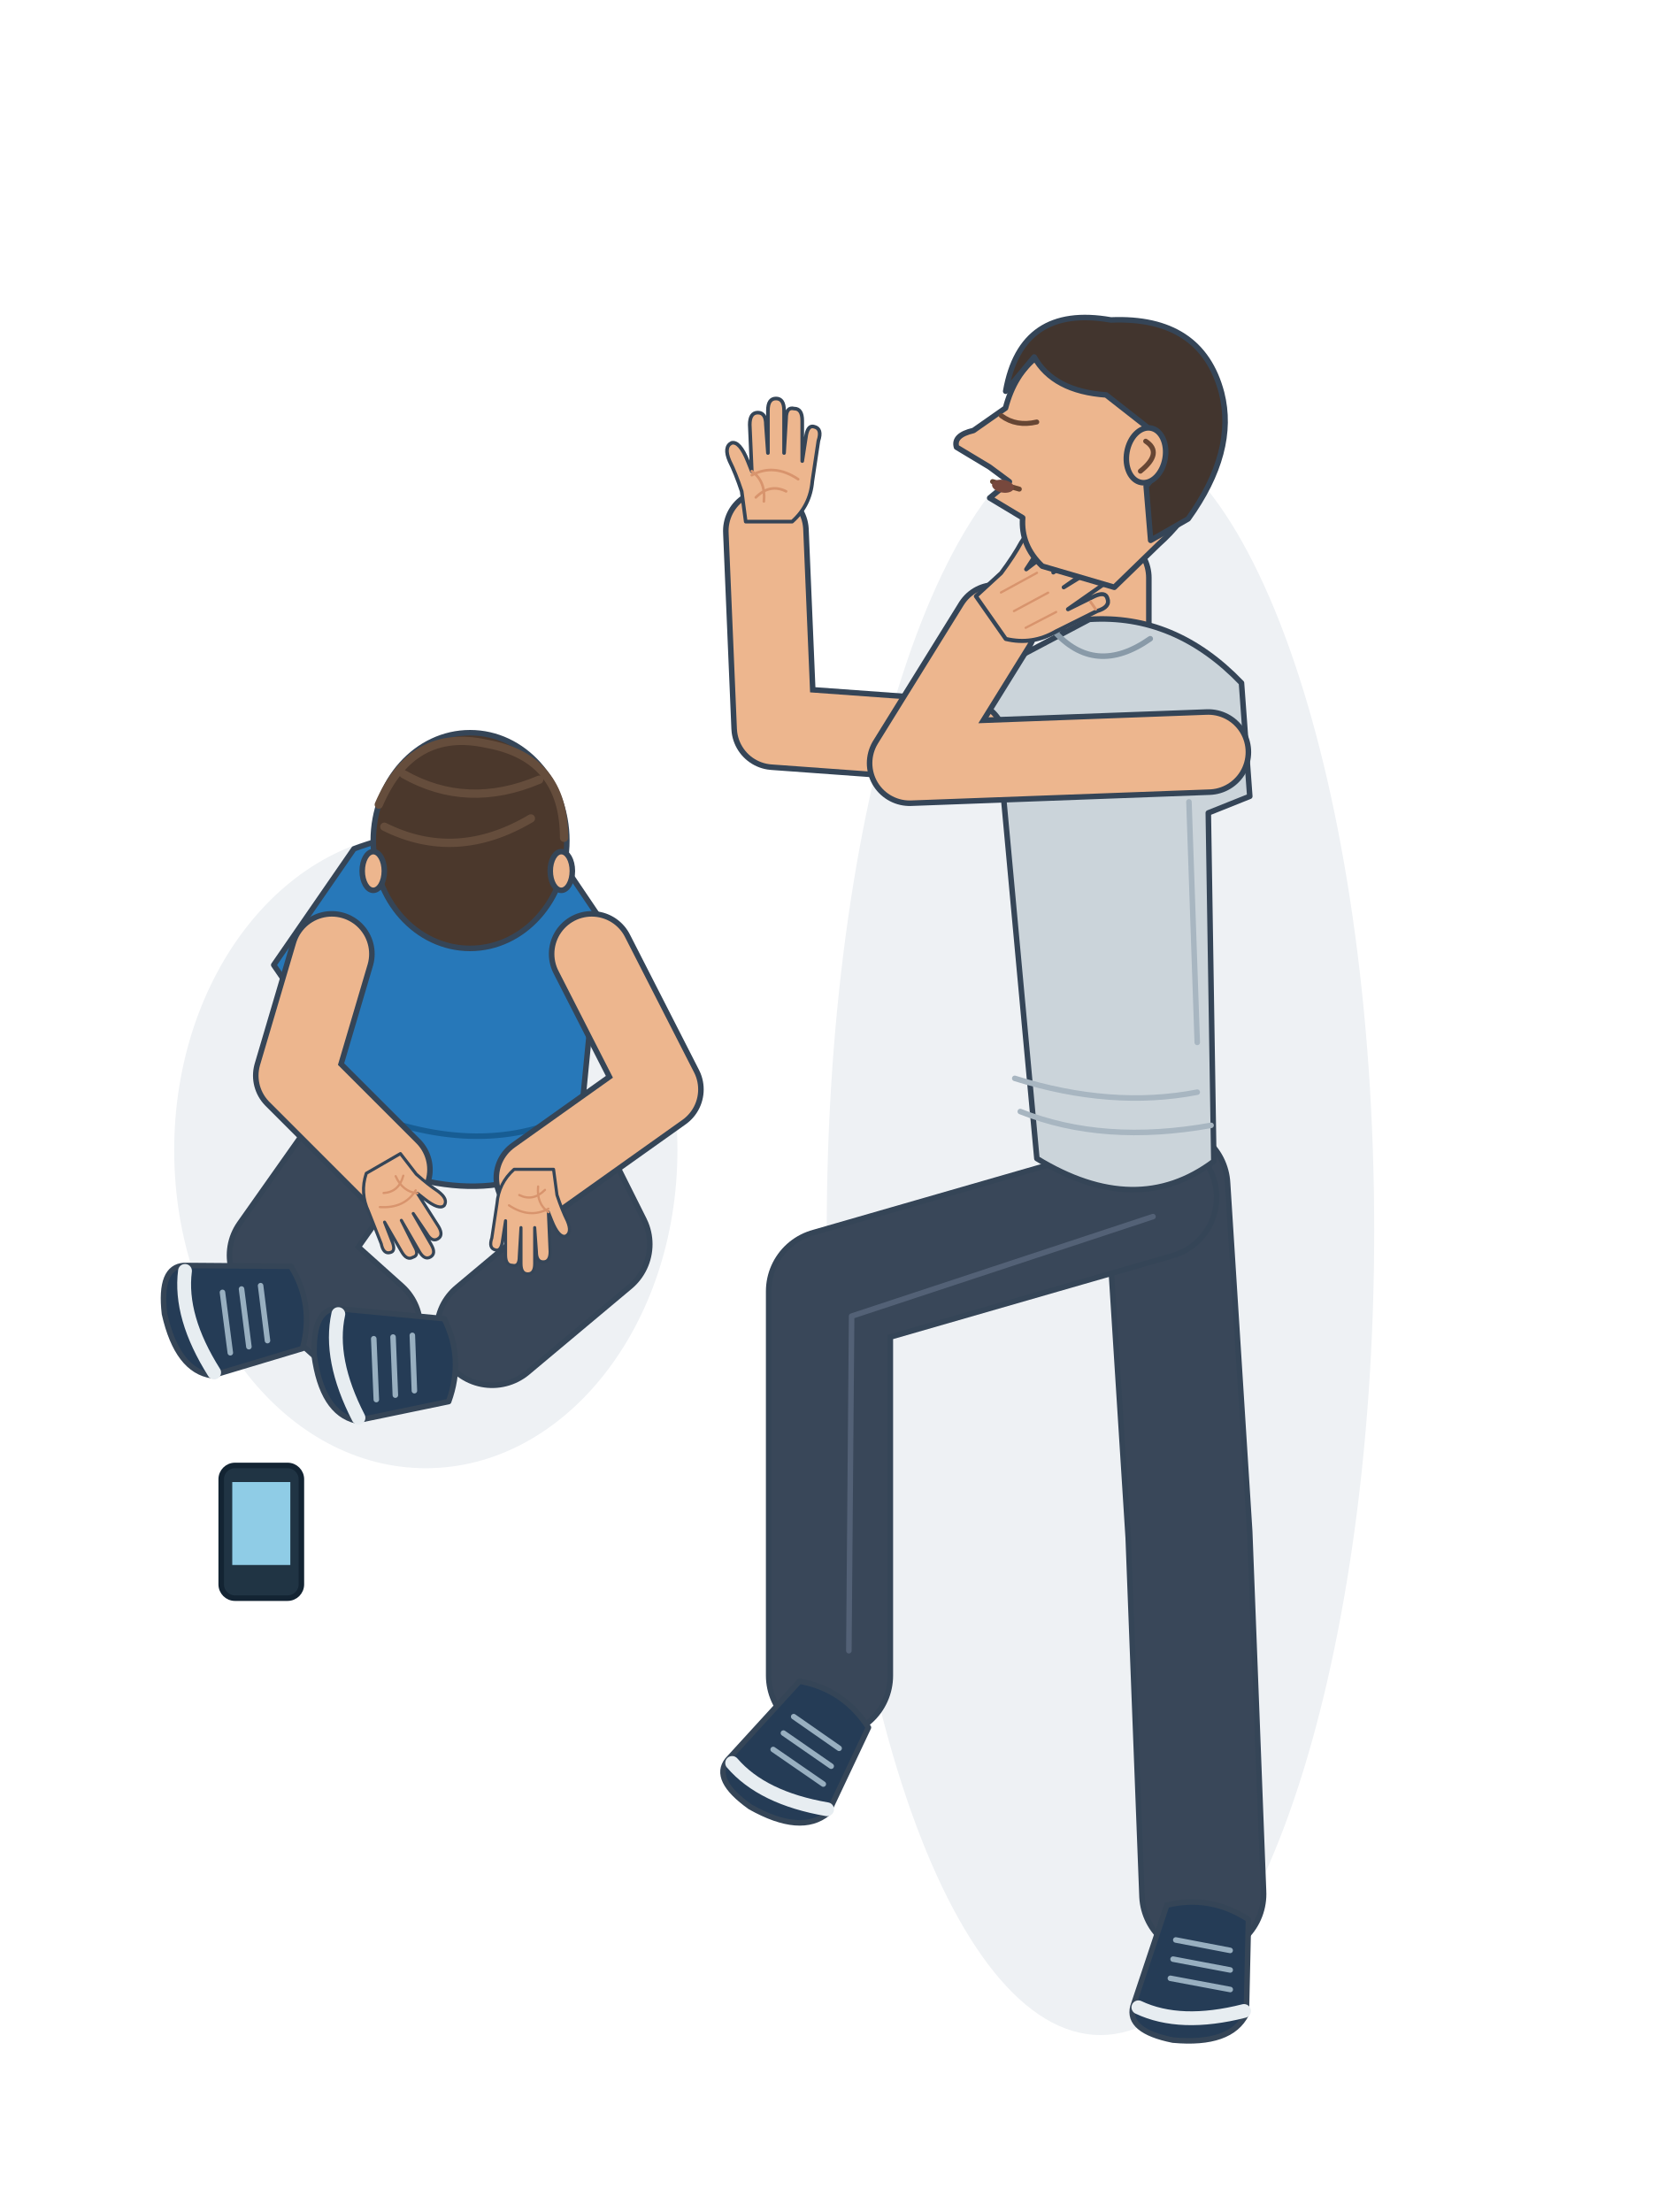
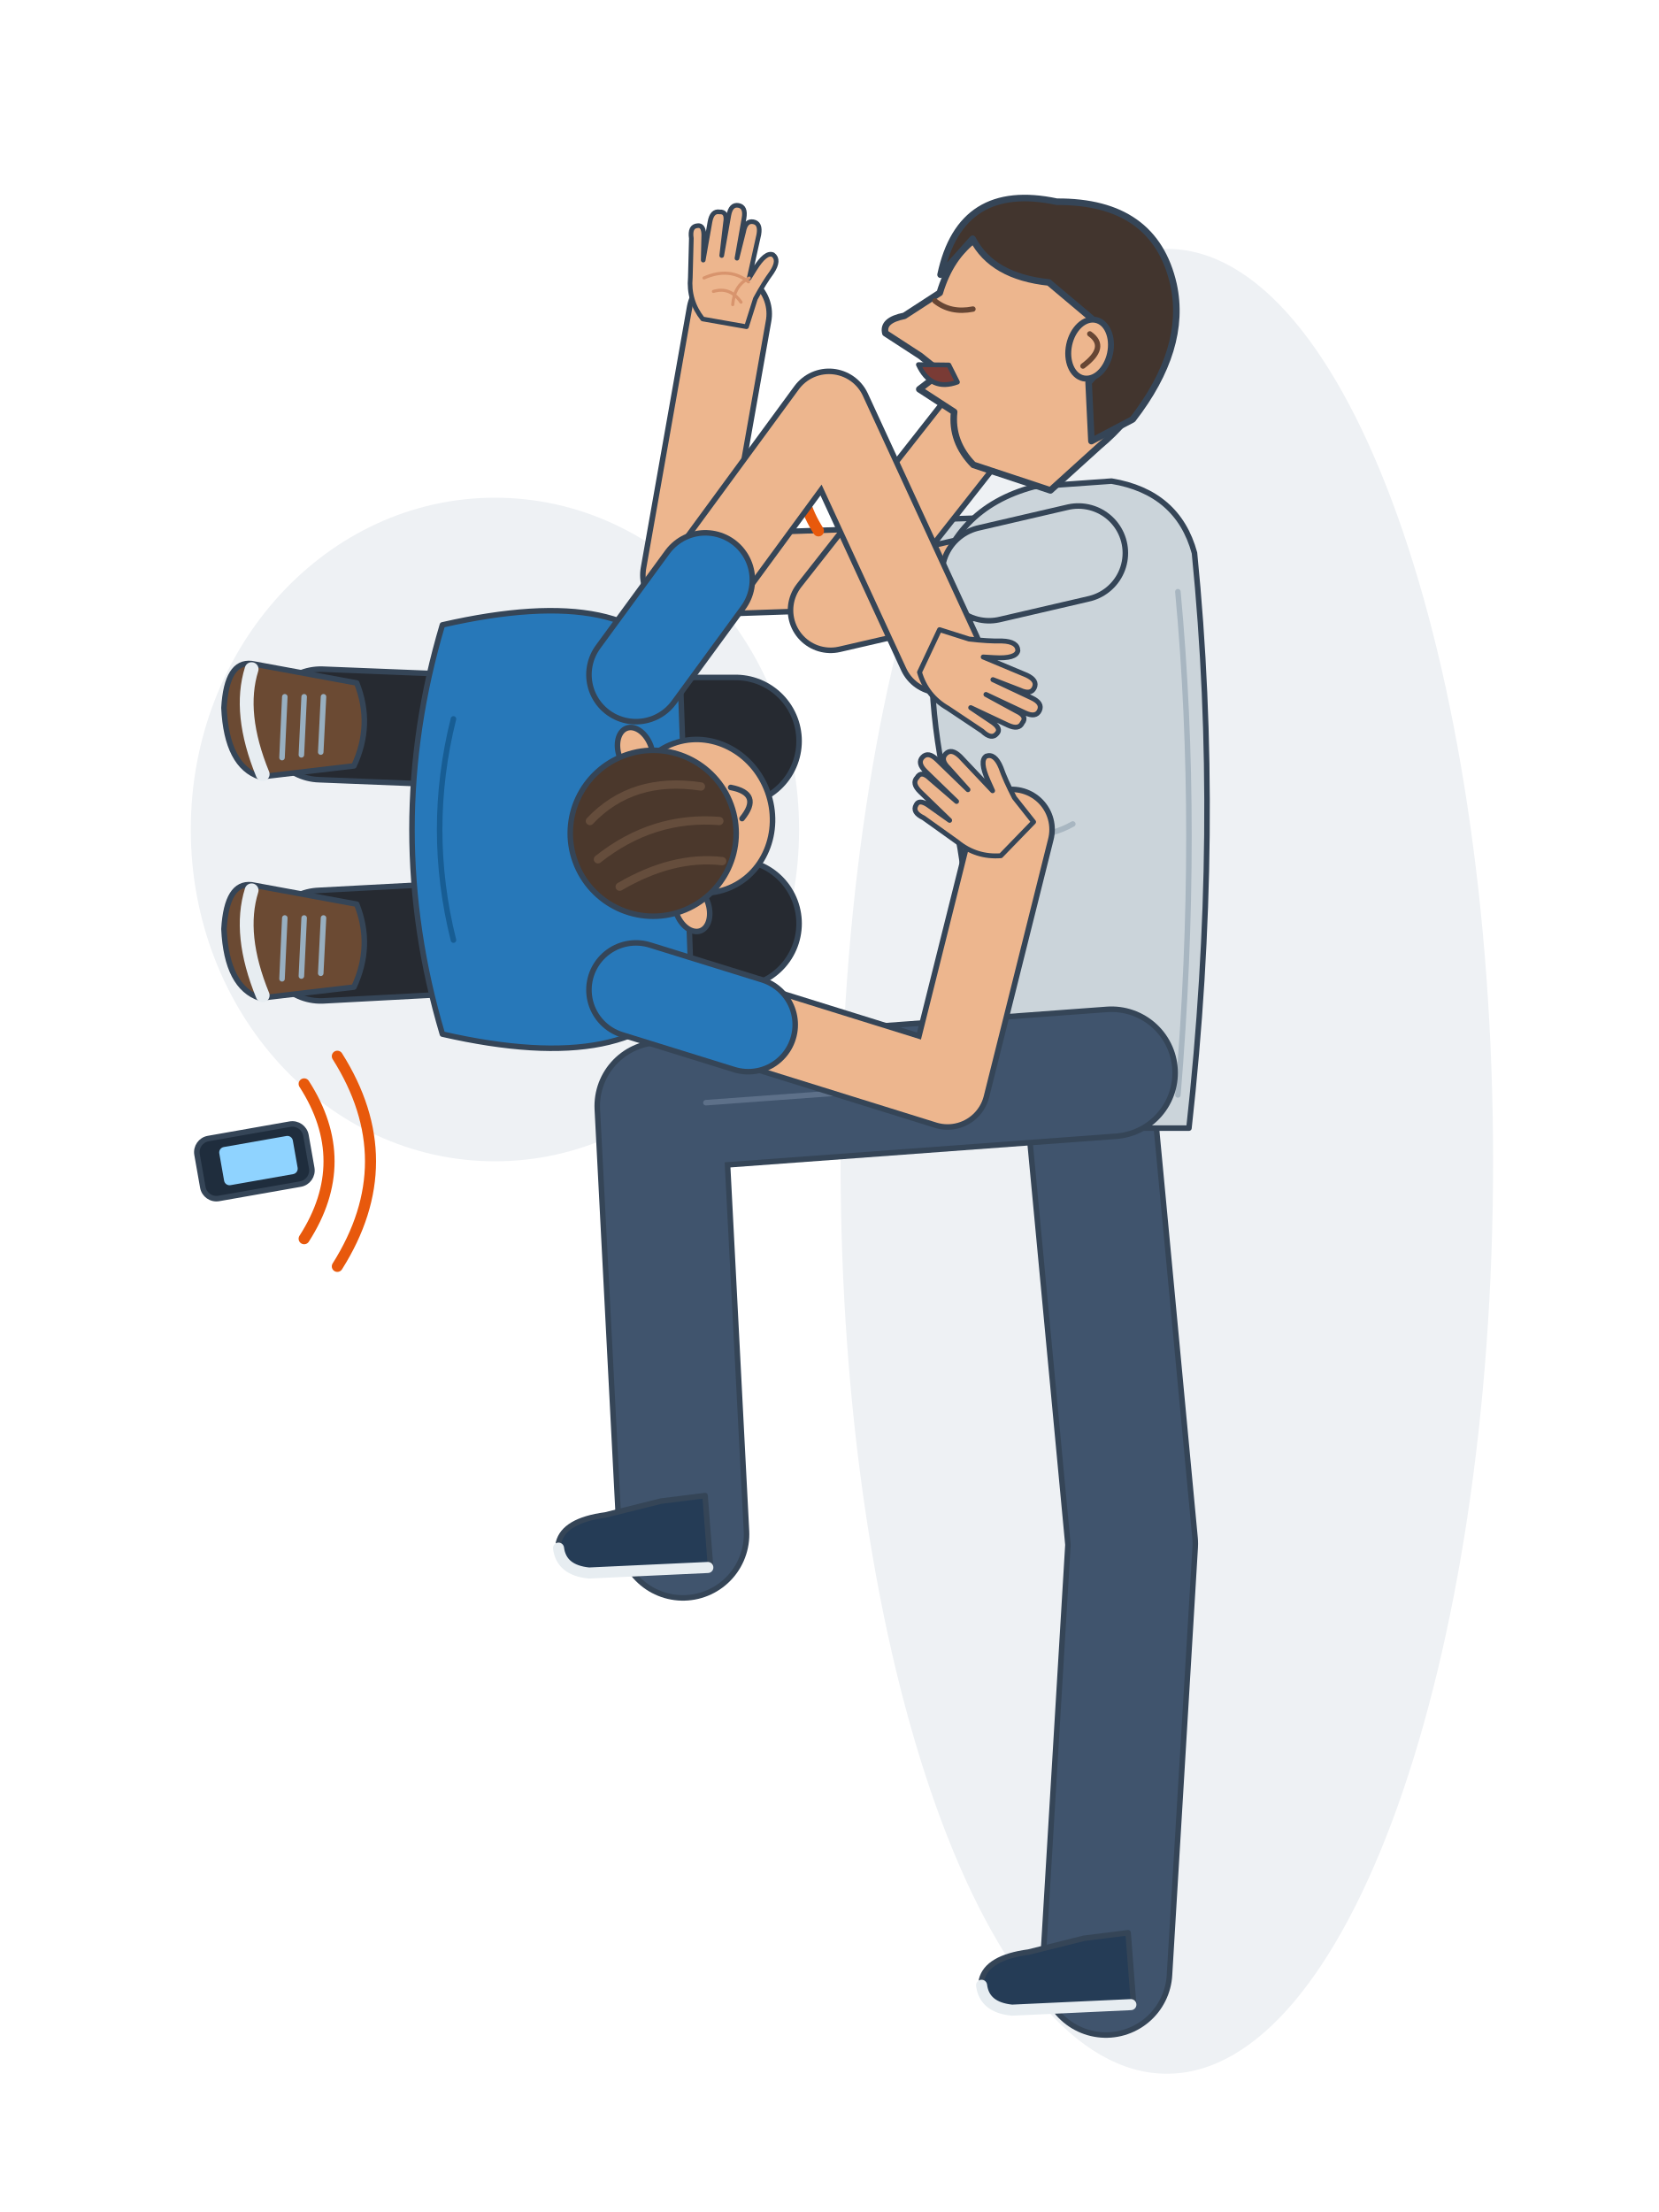
<svg xmlns="http://www.w3.org/2000/svg" width="600" height="800" viewBox="0 0 600 800" role="img">
  <rect width="600" height="800" fill="white" />
-   <ellipse cx="398" cy="445" rx="99" ry="291" fill="#eef1f4" stroke="none" stroke-width="2" />
-   <ellipse cx="154" cy="416" rx="91" ry="115" fill="#eef1f4" stroke="none" stroke-width="2" />
-   <path d="M400 209 L400 243" fill="none" stroke="#354557" stroke-width="33" stroke-linecap="round" stroke-linejoin="round" />
-   <path d="M400 209 L400 243" fill="none" stroke="#edb68e" stroke-width="29" stroke-linecap="round" stroke-linejoin="round" />
-   <path d="M422 429 L430 555 L435 685" fill="none" stroke="#354557" stroke-width="46" stroke-linecap="round" stroke-linejoin="round" />
-   <path d="M422 429 L430 555 L435 685" fill="none" stroke="#394759" stroke-width="42" stroke-linecap="round" stroke-linejoin="round" />
-   <g transform="translate(435 704) rotate(8)">
-     <path d="M-15 -13 Q0 -19 15 -12 L19 22 Q15 34 -6 35 Q-23 34 -22 25 Z" fill="#253c56" stroke="#354557" stroke-width="2" stroke-linecap="round" stroke-linejoin="round" />
-     <path d="M-20 25 Q-4 30 18 21" fill="none" stroke="#e7edf1" stroke-width="5" stroke-linecap="round" stroke-linejoin="round" />
-     <path d="M-10 -1 L10 0 M-10 6 L11 7 M-10 13 L12 14" fill="none" stroke="#98afc0" stroke-width="2" stroke-linecap="round" stroke-linejoin="round" />
+   <ellipse cx="422" cy="420" rx="118" ry="330" fill="#eef1f4" stroke="none" stroke-width="2" />
+   <ellipse cx="179" cy="300" rx="110" ry="120" fill="#eef1f4" stroke="none" stroke-width="2" />
+   <g transform="translate(22 0)">
+     <path d="M372 396 L387.3 558.3 L378 713" fill="none" stroke="#354557" stroke-width="48" stroke-linecap="round" stroke-linejoin="round" />
+     <path d="M372 396 L387.3 558.3 L378 713" fill="none" stroke="#40546d" stroke-width="44" stroke-linecap="round" stroke-linejoin="round" />
+     <g transform="translate(378 713) rotate(0)">
+       <path d="M8 -14 L10 12 L-34 14 Q-46 13 -45 3 Q-43 -5 -28 -7 L-8 -12 Z" fill="#253c56" stroke="#354557" stroke-width="2" stroke-linecap="round" stroke-linejoin="round" />
+       <path d="M9 12 L-34 14 Q-44 13 -45 5" fill="none" stroke="#e7edf1" stroke-width="4" stroke-linecap="round" stroke-linejoin="round" />
+     </g>
+     <path d="M343 204 L225 208 L241.7 113.5" fill="none" stroke="#354557" stroke-width="31" stroke-linecap="round" stroke-linejoin="round" />
+     <path d="M343 204 L225 208 L241.7 113.5" fill="none" stroke="#edb68e" stroke-width="27" stroke-linecap="round" stroke-linejoin="round" />
+     <path d="M343 204 L300.5 205.4" fill="none" stroke="#354557" stroke-width="36" stroke-linecap="round" stroke-linejoin="round" />
+     <path d="M343 204 L300.5 205.4" fill="none" stroke="#cbd4da" stroke-width="32" stroke-linecap="round" stroke-linejoin="round" />
+     <g transform="translate(241.7 113.5) rotate(10) scale(-0.7 0.7)">
+       <path d="M-10 5 L-12 -10 Q-15 -19 -18 -25 Q-21 -32 -17 -34 Q-13 -35 -9 -25 L-7 -20 L-8 -43 Q-8 -49 -4 -49 Q0 -49 0 -43 L1 -29 L1 -50 Q1 -56 5 -56 Q9 -56 9 -50 L9 -29 L10 -46 Q10 -52 14 -51 Q18 -51 18 -45 L18 -25 L20 -38 Q21 -43 24 -42 Q28 -41 26 -35 L23 -15 Q22 -3 13 5 Z" fill="#edb68e" stroke="#354557" stroke-width="2.4" stroke-linecap="round" stroke-linejoin="round" />
+       <path d="M-7 -18 Q4 -24 16 -16 M-5 -7 Q2 -14 10 -10 M-7 -20 Q0 -15 -1 -5" fill="none" stroke="#d8946d" stroke-width="1.6" stroke-linecap="round" stroke-linejoin="round" />
+     </g>
+     <path d="M352 176 Q322 184 316 214 Q312 254 322 292 Q330 322 326 350 Q322 384 344 408 L408 408 Q420 300 410 200 Q404 178 380 174 Z" fill="#cbd4da" stroke="#354557" stroke-width="2" stroke-linecap="round" stroke-linejoin="round" />
+     <path d="M330 300 Q352 306 366 298 M404 214 Q412 300 404 396" fill="none" stroke="#a8b6c1" stroke-width="2" stroke-linecap="round" stroke-linejoin="round" />
+     <path d="M380 388 L217 400 L225 554.9" fill="none" stroke="#354557" stroke-width="48" stroke-linecap="round" stroke-linejoin="round" />
+     <path d="M380 388 L217 400 L225 554.9" fill="none" stroke="#40546d" stroke-width="44" stroke-linecap="round" stroke-linejoin="round" />
+     <g transform="translate(225 554.9) rotate(0)">
+       <path d="M8 -14 L10 12 L-34 14 Q-46 13 -45 3 Q-43 -5 -28 -7 L-8 -12 Z" fill="#253c56" stroke="#354557" stroke-width="2" stroke-linecap="round" stroke-linejoin="round" />
+       <path d="M9 12 L-34 14 Q-44 13 -45 5" fill="none" stroke="#e7edf1" stroke-width="4" stroke-linecap="round" stroke-linejoin="round" />
+     </g>
+     <path d="M323 392.2 L233.3 398.8" fill="none" stroke="#5d7089" stroke-width="2" stroke-linecap="round" stroke-linejoin="round" />
+     <path d="M368 200 L278.4 220.7 L334 150" fill="none" stroke="#354557" stroke-width="31" stroke-linecap="round" stroke-linejoin="round" />
+     <path d="M368 200 L278.4 220.7 L334 150" fill="none" stroke="#edb68e" stroke-width="27" stroke-linecap="round" stroke-linejoin="round" />
+     <path d="M368 200 L335.7 207.5" fill="none" stroke="#354557" stroke-width="36" stroke-linecap="round" stroke-linejoin="round" />
+     <path d="M368 200 L335.7 207.5" fill="none" stroke="#cbd4da" stroke-width="32" stroke-linecap="round" stroke-linejoin="round" />
+     <g transform="translate(334 150) rotate(28.2) scale(0.7)">
+       <path d="M-10 5 L-12 -10 Q-15 -19 -18 -25 Q-21 -32 -17 -34 Q-13 -35 -9 -25 L-7 -20 L-8 -43 Q-8 -49 -4 -49 Q0 -49 0 -43 L1 -29 L1 -50 Q1 -56 5 -56 Q9 -56 9 -50 L9 -29 L10 -46 Q10 -52 14 -51 Q18 -51 18 -45 L18 -25 L20 -38 Q21 -43 24 -42 Q28 -41 26 -35 L23 -15 Q22 -3 13 5 Z" fill="#edb68e" stroke="#354557" stroke-width="2.4" stroke-linecap="round" stroke-linejoin="round" />
+     </g>
+     <g transform="translate(352 122) rotate(12) scale(1.08)">
+       <path d="M18 -40 Q40 -35 42 -11 Q44 12 29 31 L16 49 L-11 46 Q-20 40 -21 30 L-34 25 L-28 18 L-36 14 L-49 9 Q-51 5 -44 2 L-34 -8 Q-32 -33 -6 -39 Z" fill="#edb68e" stroke="#354557" stroke-width="2.2" stroke-linecap="round" stroke-linejoin="round" />
+       <path d="M-35 -14 Q-35 -46 -2 -46 Q30 -53 42 -27 Q51 -7 38 20 L26 30 L21 11 Q30 -4 16 -11 L1 -19 Q-18 -17 -27 -28 Z" fill="#42352e" stroke="#354557" stroke-width="2.2" stroke-linecap="round" stroke-linejoin="round" />
+       <ellipse cx="19" cy="0" rx="7" ry="10" fill="#edb68e" stroke="#354557" stroke-width="2" />
+       <path d="M18 -5 Q25 -2 18 6 M-35 -5 Q-29 -2 -22 -5" fill="none" stroke="#674634" stroke-width="1.8" stroke-linecap="round" stroke-linejoin="round" />
+       <path d="M-36 17 Q-30 25 -22 20 L-26 15 Z" fill="#7a3b35" stroke="#354557" stroke-width="1.6" stroke-linecap="round" stroke-linejoin="round" />
+     </g>
+     <path d="M292 160 Q280 170 288 182 M278 150 Q260 170 274 192" fill="none" stroke="#e8590c" stroke-width="4" stroke-linecap="round" stroke-linejoin="round" />
  </g>
-   <path d="M418 433 L300 467 L300 606" fill="none" stroke="#354557" stroke-width="46" stroke-linecap="round" stroke-linejoin="round" />
-   <path d="M418 433 L300 467 L300 606" fill="none" stroke="#394759" stroke-width="42" stroke-linecap="round" stroke-linejoin="round" />
-   <g transform="translate(295 627) rotate(32)">
-     <path d="M-15 -13 Q0 -19 15 -12 L19 22 Q15 34 -6 35 Q-23 34 -22 25 Z" fill="#253c56" stroke="#354557" stroke-width="2" stroke-linecap="round" stroke-linejoin="round" />
-     <path d="M-20 25 Q-4 30 18 21" fill="none" stroke="#e7edf1" stroke-width="5" stroke-linecap="round" stroke-linejoin="round" />
-     <path d="M-10 -1 L10 0 M-10 6 L11 7 M-10 13 L12 14" fill="none" stroke="#98afc0" stroke-width="2" stroke-linecap="round" stroke-linejoin="round" />
+   <g transform="translate(-26 0)">
+     <path d="M292 268 L142 262" fill="none" stroke="#354557" stroke-width="42" stroke-linecap="round" stroke-linejoin="round" />
+     <path d="M292 268 L142 262" fill="none" stroke="#262a31" stroke-width="38" stroke-linecap="round" stroke-linejoin="round" />
+     <path d="M292 334 L142 342" fill="none" stroke="#354557" stroke-width="42" stroke-linecap="round" stroke-linejoin="round" />
+     <path d="M292 334 L142 342" fill="none" stroke="#262a31" stroke-width="38" stroke-linecap="round" stroke-linejoin="round" />
+     <g transform="translate(142 262) rotate(90)">
+       <path d="M-15 -13 Q0 -19 15 -12 L19 22 Q15 34 -6 35 Q-23 34 -22 25 Z" fill="#6b4a33" stroke="#354557" stroke-width="2" stroke-linecap="round" stroke-linejoin="round" />
+       <path d="M-20 25 Q-4 30 18 21" fill="none" stroke="#e7edf1" stroke-width="5" stroke-linecap="round" stroke-linejoin="round" />
+       <path d="M-10 -1 L10 0 M-10 6 L11 7 M-10 13 L12 14" fill="none" stroke="#98afc0" stroke-width="2" stroke-linecap="round" stroke-linejoin="round" />
+     </g>
+     <g transform="translate(142 342) rotate(90)">
+       <path d="M-15 -13 Q0 -19 15 -12 L19 22 Q15 34 -6 35 Q-23 34 -22 25 Z" fill="#6b4a33" stroke="#354557" stroke-width="2" stroke-linecap="round" stroke-linejoin="round" />
+       <path d="M-20 25 Q-4 30 18 21" fill="none" stroke="#e7edf1" stroke-width="5" stroke-linecap="round" stroke-linejoin="round" />
+       <path d="M-10 -1 L10 0 M-10 6 L11 7 M-10 13 L12 14" fill="none" stroke="#98afc0" stroke-width="2" stroke-linecap="round" stroke-linejoin="round" />
+     </g>
+     <path d="M212 268 L292 268" fill="none" stroke="#354557" stroke-width="48" stroke-linecap="round" stroke-linejoin="round" />
+     <path d="M212 268 L292 268" fill="none" stroke="#262a31" stroke-width="44" stroke-linecap="round" stroke-linejoin="round" />
+     <path d="M212 334 L292 334" fill="none" stroke="#354557" stroke-width="48" stroke-linecap="round" stroke-linejoin="round" />
+     <path d="M212 334 L292 334" fill="none" stroke="#262a31" stroke-width="44" stroke-linecap="round" stroke-linejoin="round" />
+     <path d="M186 226 Q256 210 272 244 L276 356 Q256 390 186 374 Q164 300 186 226 Z" fill="#2778b9" stroke="#354557" stroke-width="2" stroke-linecap="round" stroke-linejoin="round" />
+     <path d="M190 260 Q180 300 190 340" fill="none" stroke="#175d94" stroke-width="2" stroke-linecap="round" stroke-linejoin="round" />
+     <g transform="translate(118 420) rotate(80)">
+       <rect x="-11" y="-20" width="22" height="40" rx="5" fill="#1f2d3d" stroke="#354557" stroke-width="2" />
+       <rect x="-7" y="-15" width="14" height="27" rx="2" fill="#8fd3ff" />
+     </g>
+     <path d="M136 392 Q154 420 136 448 M148 382 Q172 420 148 458" fill="none" stroke="#e8590c" stroke-width="4" stroke-linecap="round" stroke-linejoin="round" />
+     <path d="M256 244 L325.8 148.8 L366 236" fill="none" stroke="#354557" stroke-width="31" stroke-linecap="round" stroke-linejoin="round" />
+     <path d="M256 244 L325.8 148.8 L366 236" fill="none" stroke="#edb68e" stroke-width="27" stroke-linecap="round" stroke-linejoin="round" />
+     <path d="M256 244 L281.1 209.7" fill="none" stroke="#354557" stroke-width="36" stroke-linecap="round" stroke-linejoin="round" />
+     <path d="M256 244 L281.1 209.7" fill="none" stroke="#2778b9" stroke-width="32" stroke-linecap="round" stroke-linejoin="round" />
+     <g transform="translate(366 236) rotate(115.2) scale(0.74)">
+       <path d="M-10 5 L-12 -10 Q-15 -19 -18 -25 Q-21 -32 -17 -34 Q-13 -35 -9 -25 L-7 -20 L-8 -43 Q-8 -49 -4 -49 Q0 -49 0 -43 L1 -29 L1 -50 Q1 -56 5 -56 Q9 -56 9 -50 L9 -29 L10 -46 Q10 -52 14 -51 Q18 -51 18 -45 L18 -25 L20 -38 Q21 -43 24 -42 Q28 -41 26 -35 L23 -15 Q22 -3 13 5 Z" fill="#edb68e" stroke="#354557" stroke-width="2.4" stroke-linecap="round" stroke-linejoin="round" />
+     </g>
+     <path d="M256 358 L368.7 393.1 L392 300" fill="none" stroke="#354557" stroke-width="31" stroke-linecap="round" stroke-linejoin="round" />
+     <path d="M256 358 L368.7 393.1 L392 300" fill="none" stroke="#edb68e" stroke-width="27" stroke-linecap="round" stroke-linejoin="round" />
+     <path d="M256 358 L296.6 370.6" fill="none" stroke="#354557" stroke-width="36" stroke-linecap="round" stroke-linejoin="round" />
+     <path d="M256 358 L296.6 370.6" fill="none" stroke="#2778b9" stroke-width="32" stroke-linecap="round" stroke-linejoin="round" />
+     <g transform="translate(392 300) rotate(-45.9) scale(-0.74 0.74)">
+       <path d="M-10 5 L-12 -10 Q-15 -19 -18 -25 Q-21 -32 -17 -34 Q-13 -35 -9 -25 L-7 -20 L-8 -43 Q-8 -49 -4 -49 Q0 -49 0 -43 L1 -29 L1 -50 Q1 -56 5 -56 Q9 -56 9 -50 L9 -29 L10 -46 Q10 -52 14 -51 Q18 -51 18 -45 L18 -25 L20 -38 Q21 -43 24 -42 Q28 -41 26 -35 L23 -15 Q22 -3 13 5 Z" fill="#edb68e" stroke="#354557" stroke-width="2.4" stroke-linecap="round" stroke-linejoin="round" />
+     </g>
+     <g transform="translate(266 300) rotate(-20)">
+       <ellipse cx="0" cy="-30" rx="6" ry="9" fill="#edb68e" stroke="#354557" stroke-width="2" />
+       <ellipse cx="0" cy="30" rx="6" ry="9" fill="#edb68e" stroke="#354557" stroke-width="2" />
+       <ellipse cx="14" cy="0" rx="26" ry="28" fill="#edb68e" stroke="#354557" stroke-width="2" />
+       <path d="M28 -6 Q38 0 28 6" fill="#edb68e" stroke="#354557" stroke-width="2" stroke-linecap="round" stroke-linejoin="round" />
+       <circle cx="-4" cy="0" r="30" fill="#4b382c" stroke="#354557" stroke-width="2" />
+       <path d="M-24 -12 Q-4 -22 18 -10 M-26 2 Q-2 -6 20 4 M-22 14 Q0 10 16 18" fill="none" stroke="#654d3c" stroke-width="3" stroke-linecap="round" stroke-linejoin="round" />
+     </g>
  </g>
-   <path d="M417 440 L308 476 L307 597" fill="none" stroke="#536176" stroke-width="2" stroke-linecap="round" stroke-linejoin="round" />
-   <path d="M394 224 Q425 222 449 247 L452 288 L437 294 L439 420 Q411 441 375 419 L363 289 L345 284 L343 251 Z" fill="#cbd4da" stroke="#354557" stroke-width="2" stroke-linecap="round" stroke-linejoin="round" />
-   <path d="M381 228 Q396 245 416 231" fill="none" stroke="#899aa8" stroke-width="2" stroke-linecap="round" stroke-linejoin="round" />
-   <path d="M367 390 Q402 401 433 395 M369 402 Q399 414 438 407 M430 290 L433 377" fill="none" stroke="#a8b6c1" stroke-width="2" stroke-linecap="round" stroke-linejoin="round" />
-   <path d="M349 268 L280 263 L277 192" fill="none" stroke="#354557" stroke-width="31" stroke-linecap="round" stroke-linejoin="round" />
-   <path d="M349 268 L280 263 L277 192" fill="none" stroke="#edb68e" stroke-width="27" stroke-linecap="round" stroke-linejoin="round" />
-   <g transform="translate(277 185) rotate(0) scale(0.73)">
-     <path d="M-10 5 L-12 -10 Q-15 -19 -18 -25 Q-21 -32 -17 -34 Q-13 -35 -9 -25 L-7 -20 L-8 -43 Q-8 -49 -4 -49 Q0 -49 0 -43 L1 -29 L1 -50 Q1 -56 5 -56 Q9 -56 9 -50 L9 -29 L10 -46 Q10 -52 14 -51 Q18 -51 18 -45 L18 -25 L20 -38 Q21 -43 24 -42 Q28 -41 26 -35 L23 -15 Q22 -3 13 5 Z" fill="#edb68e" stroke="#354557" stroke-width="1.8" stroke-linecap="round" stroke-linejoin="round" />
-     <path d="M-7 -18 Q4 -24 16 -16 M-5 -7 Q2 -14 10 -10 M-7 -20 Q0 -15 -1 -5" fill="none" stroke="#d8946d" stroke-width="1.3" stroke-linecap="round" stroke-linejoin="round" />
-   </g>
-   <path d="M139 403 L103 454 L132 480" fill="none" stroke="#354557" stroke-width="42" stroke-linecap="round" stroke-linejoin="round" />
-   <path d="M139 403 L103 454 L132 480" fill="none" stroke="#394759" stroke-width="38" stroke-linecap="round" stroke-linejoin="round" />
-   <g transform="translate(95 475) rotate(80)">
-     <path d="M-15 -13 Q0 -19 15 -12 L19 22 Q15 34 -6 35 Q-23 34 -22 25 Z" fill="#253c56" stroke="#354557" stroke-width="2" stroke-linecap="round" stroke-linejoin="round" />
-     <path d="M-20 25 Q-4 30 18 21" fill="none" stroke="#e7edf1" stroke-width="5" stroke-linecap="round" stroke-linejoin="round" />
-     <path d="M-10 -1 L10 0 M-10 6 L11 7 M-10 13 L12 14" fill="none" stroke="#98afc0" stroke-width="2" stroke-linecap="round" stroke-linejoin="round" />
-   </g>
-   <path d="M193 406 L215 450 L178 481" fill="none" stroke="#354557" stroke-width="42" stroke-linecap="round" stroke-linejoin="round" />
-   <path d="M193 406 L215 450 L178 481" fill="none" stroke="#394759" stroke-width="38" stroke-linecap="round" stroke-linejoin="round" />
-   <g transform="translate(149 493) rotate(85)">
-     <path d="M-15 -13 Q0 -19 15 -12 L19 22 Q15 34 -6 35 Q-23 34 -22 25 Z" fill="#253c56" stroke="#354557" stroke-width="2" stroke-linecap="round" stroke-linejoin="round" />
-     <path d="M-20 25 Q-4 30 18 21" fill="none" stroke="#e7edf1" stroke-width="5" stroke-linecap="round" stroke-linejoin="round" />
-     <path d="M-10 -1 L10 0 M-10 6 L11 7 M-10 13 L12 14" fill="none" stroke="#98afc0" stroke-width="2" stroke-linecap="round" stroke-linejoin="round" />
-   </g>
-   <path d="M128 307 Q168 292 204 313 L229 350 L213 375 L209 416 Q174 443 120 414 L112 368 L99 349 Z" fill="#2778b9" stroke="#354557" stroke-width="2" stroke-linecap="round" stroke-linejoin="round" />
-   <path d="M124 399 Q170 420 205 404 M133 318 Q159 335 177 317" fill="none" stroke="#175d94" stroke-width="2" stroke-linecap="round" stroke-linejoin="round" />
-   <path d="M437 272 L329 276 L360 226" fill="none" stroke="#354557" stroke-width="31" stroke-linecap="round" stroke-linejoin="round" />
-   <path d="M437 272 L329 276 L360 226" fill="none" stroke="#edb68e" stroke-width="27" stroke-linecap="round" stroke-linejoin="round" />
-   <g transform="translate(361 220) rotate(55) scale(0.82)">
-     <path d="M-10 5 L-12 -10 Q-15 -19 -18 -25 Q-21 -32 -17 -34 Q-13 -35 -9 -25 L-7 -20 L-8 -43 Q-8 -49 -4 -49 Q0 -49 0 -43 L1 -29 L1 -50 Q1 -56 5 -56 Q9 -56 9 -50 L9 -29 L10 -46 Q10 -52 14 -51 Q18 -51 18 -45 L18 -25 L20 -38 Q21 -43 24 -42 Q28 -41 26 -35 L23 -15 Q22 -3 13 5 Z" fill="#edb68e" stroke="#354557" stroke-width="1.8" stroke-linecap="round" stroke-linejoin="round" />
-     <path d="M-5 -43 l4 0" fill="none" stroke="#d8946d" stroke-width="1.2" stroke-linecap="round" stroke-linejoin="round" />
-     <path d="M3 -49 l4 0" fill="none" stroke="#d8946d" stroke-width="1.2" stroke-linecap="round" stroke-linejoin="round" />
-     <path d="M12 -44 l4 0" fill="none" stroke="#d8946d" stroke-width="1.2" stroke-linecap="round" stroke-linejoin="round" />
-     <path d="M21 -35 l4 0" fill="none" stroke="#d8946d" stroke-width="1.2" stroke-linecap="round" stroke-linejoin="round" />
-     <path d="M-5 -5 L-3 -23 M5 -5 L7 -22 M14 -5 L16 -20" fill="none" stroke="#d8946d" stroke-width="1" stroke-linecap="round" stroke-linejoin="round" />
-   </g>
-   <path d="M120 345 L107 389 L141 423" fill="none" stroke="#354557" stroke-width="31" stroke-linecap="round" stroke-linejoin="round" />
-   <path d="M120 345 L107 389 L141 423" fill="none" stroke="#edb68e" stroke-width="27" stroke-linecap="round" stroke-linejoin="round" />
-   <path d="M214 345 L239 394 L194 426" fill="none" stroke="#354557" stroke-width="31" stroke-linecap="round" stroke-linejoin="round" />
-   <path d="M214 345 L239 394 L194 426" fill="none" stroke="#edb68e" stroke-width="27" stroke-linecap="round" stroke-linejoin="round" />
-   <g transform="translate(141 423) rotate(150) scale(0.62)">
-     <path d="M-10 5 L-12 -10 Q-15 -19 -18 -25 Q-21 -32 -17 -34 Q-13 -35 -9 -25 L-7 -20 L-8 -43 Q-8 -49 -4 -49 Q0 -49 0 -43 L1 -29 L1 -50 Q1 -56 5 -56 Q9 -56 9 -50 L9 -29 L10 -46 Q10 -52 14 -51 Q18 -51 18 -45 L18 -25 L20 -38 Q21 -43 24 -42 Q28 -41 26 -35 L23 -15 Q22 -3 13 5 Z" fill="#edb68e" stroke="#354557" stroke-width="1.8" stroke-linecap="round" stroke-linejoin="round" />
-     <path d="M-7 -18 Q4 -24 16 -16 M-5 -7 Q2 -14 10 -10 M-7 -20 Q0 -15 -1 -5" fill="none" stroke="#d8946d" stroke-width="1.3" stroke-linecap="round" stroke-linejoin="round" />
-   </g>
-   <g transform="translate(194 426) rotate(180) scale(0.62)">
-     <path d="M-10 5 L-12 -10 Q-15 -19 -18 -25 Q-21 -32 -17 -34 Q-13 -35 -9 -25 L-7 -20 L-8 -43 Q-8 -49 -4 -49 Q0 -49 0 -43 L1 -29 L1 -50 Q1 -56 5 -56 Q9 -56 9 -50 L9 -29 L10 -46 Q10 -52 14 -51 Q18 -51 18 -45 L18 -25 L20 -38 Q21 -43 24 -42 Q28 -41 26 -35 L23 -15 Q22 -3 13 5 Z" fill="#edb68e" stroke="#354557" stroke-width="1.8" stroke-linecap="round" stroke-linejoin="round" />
-     <path d="M-7 -18 Q4 -24 16 -16 M-5 -7 Q2 -14 10 -10 M-7 -20 Q0 -15 -1 -5" fill="none" stroke="#d8946d" stroke-width="1.3" stroke-linecap="round" stroke-linejoin="round" />
-   </g>
-   <g transform="rotate(10 399 166)">
-     <path d="M413 122 Q435 127 437 151 Q439 174 424 193 L411 211 L384 208 Q375 202 374 192 L361 187 L367 180 L359 176 L346 171 Q344 167 351 164 L361 154 Q363 129 389 123 Z" fill="#edb68e" stroke="#354557" stroke-width="2" stroke-linecap="round" stroke-linejoin="round" />
-     <path d="M360 148 Q360 116 393 116 Q425 109 437 135 Q446 155 433 182 L421 192 L416 173 Q425 158 411 151 L396 143 Q377 145 368 134 Z" fill="#42352e" stroke="#354557" stroke-width="2" stroke-linecap="round" stroke-linejoin="round" />
-     <ellipse cx="414" cy="162" rx="7" ry="10" fill="#edb68e" stroke="#354557" stroke-width="2" />
-     <path d="M413 157 Q420 160 413 168 M360 157 Q366 160 373 157 M361 181 L371 182" fill="none" stroke="#674634" stroke-width="1.8" stroke-linecap="round" stroke-linejoin="round" />
-     <ellipse cx="365" cy="182" rx="4" ry="2.3" fill="#77483d" stroke="none" stroke-width="2" />
-   </g>
-   <rect x="80" y="530" width="29" height="48" rx="5" fill="#203444" stroke="#132433" stroke-width="2" />
-   <rect x="84" y="536" width="21" height="30" fill="#8fcce6" />
-   <ellipse cx="170" cy="304" rx="35" ry="39" fill="#4b382c" stroke="#354557" stroke-width="2" />
-   <path d="M137 291 Q149 263 176 269 Q204 274 204 303 M146 280 Q169 293 195 282 M139 299 Q165 312 192 296" fill="none" stroke="#654d3c" stroke-width="3" stroke-linecap="round" stroke-linejoin="round" />
-   <ellipse cx="135" cy="315" rx="4" ry="7" fill="#edb68e" stroke="#354557" stroke-width="2" />
-   <ellipse cx="203" cy="315" rx="4" ry="7" fill="#edb68e" stroke="#354557" stroke-width="2" />
</svg>
